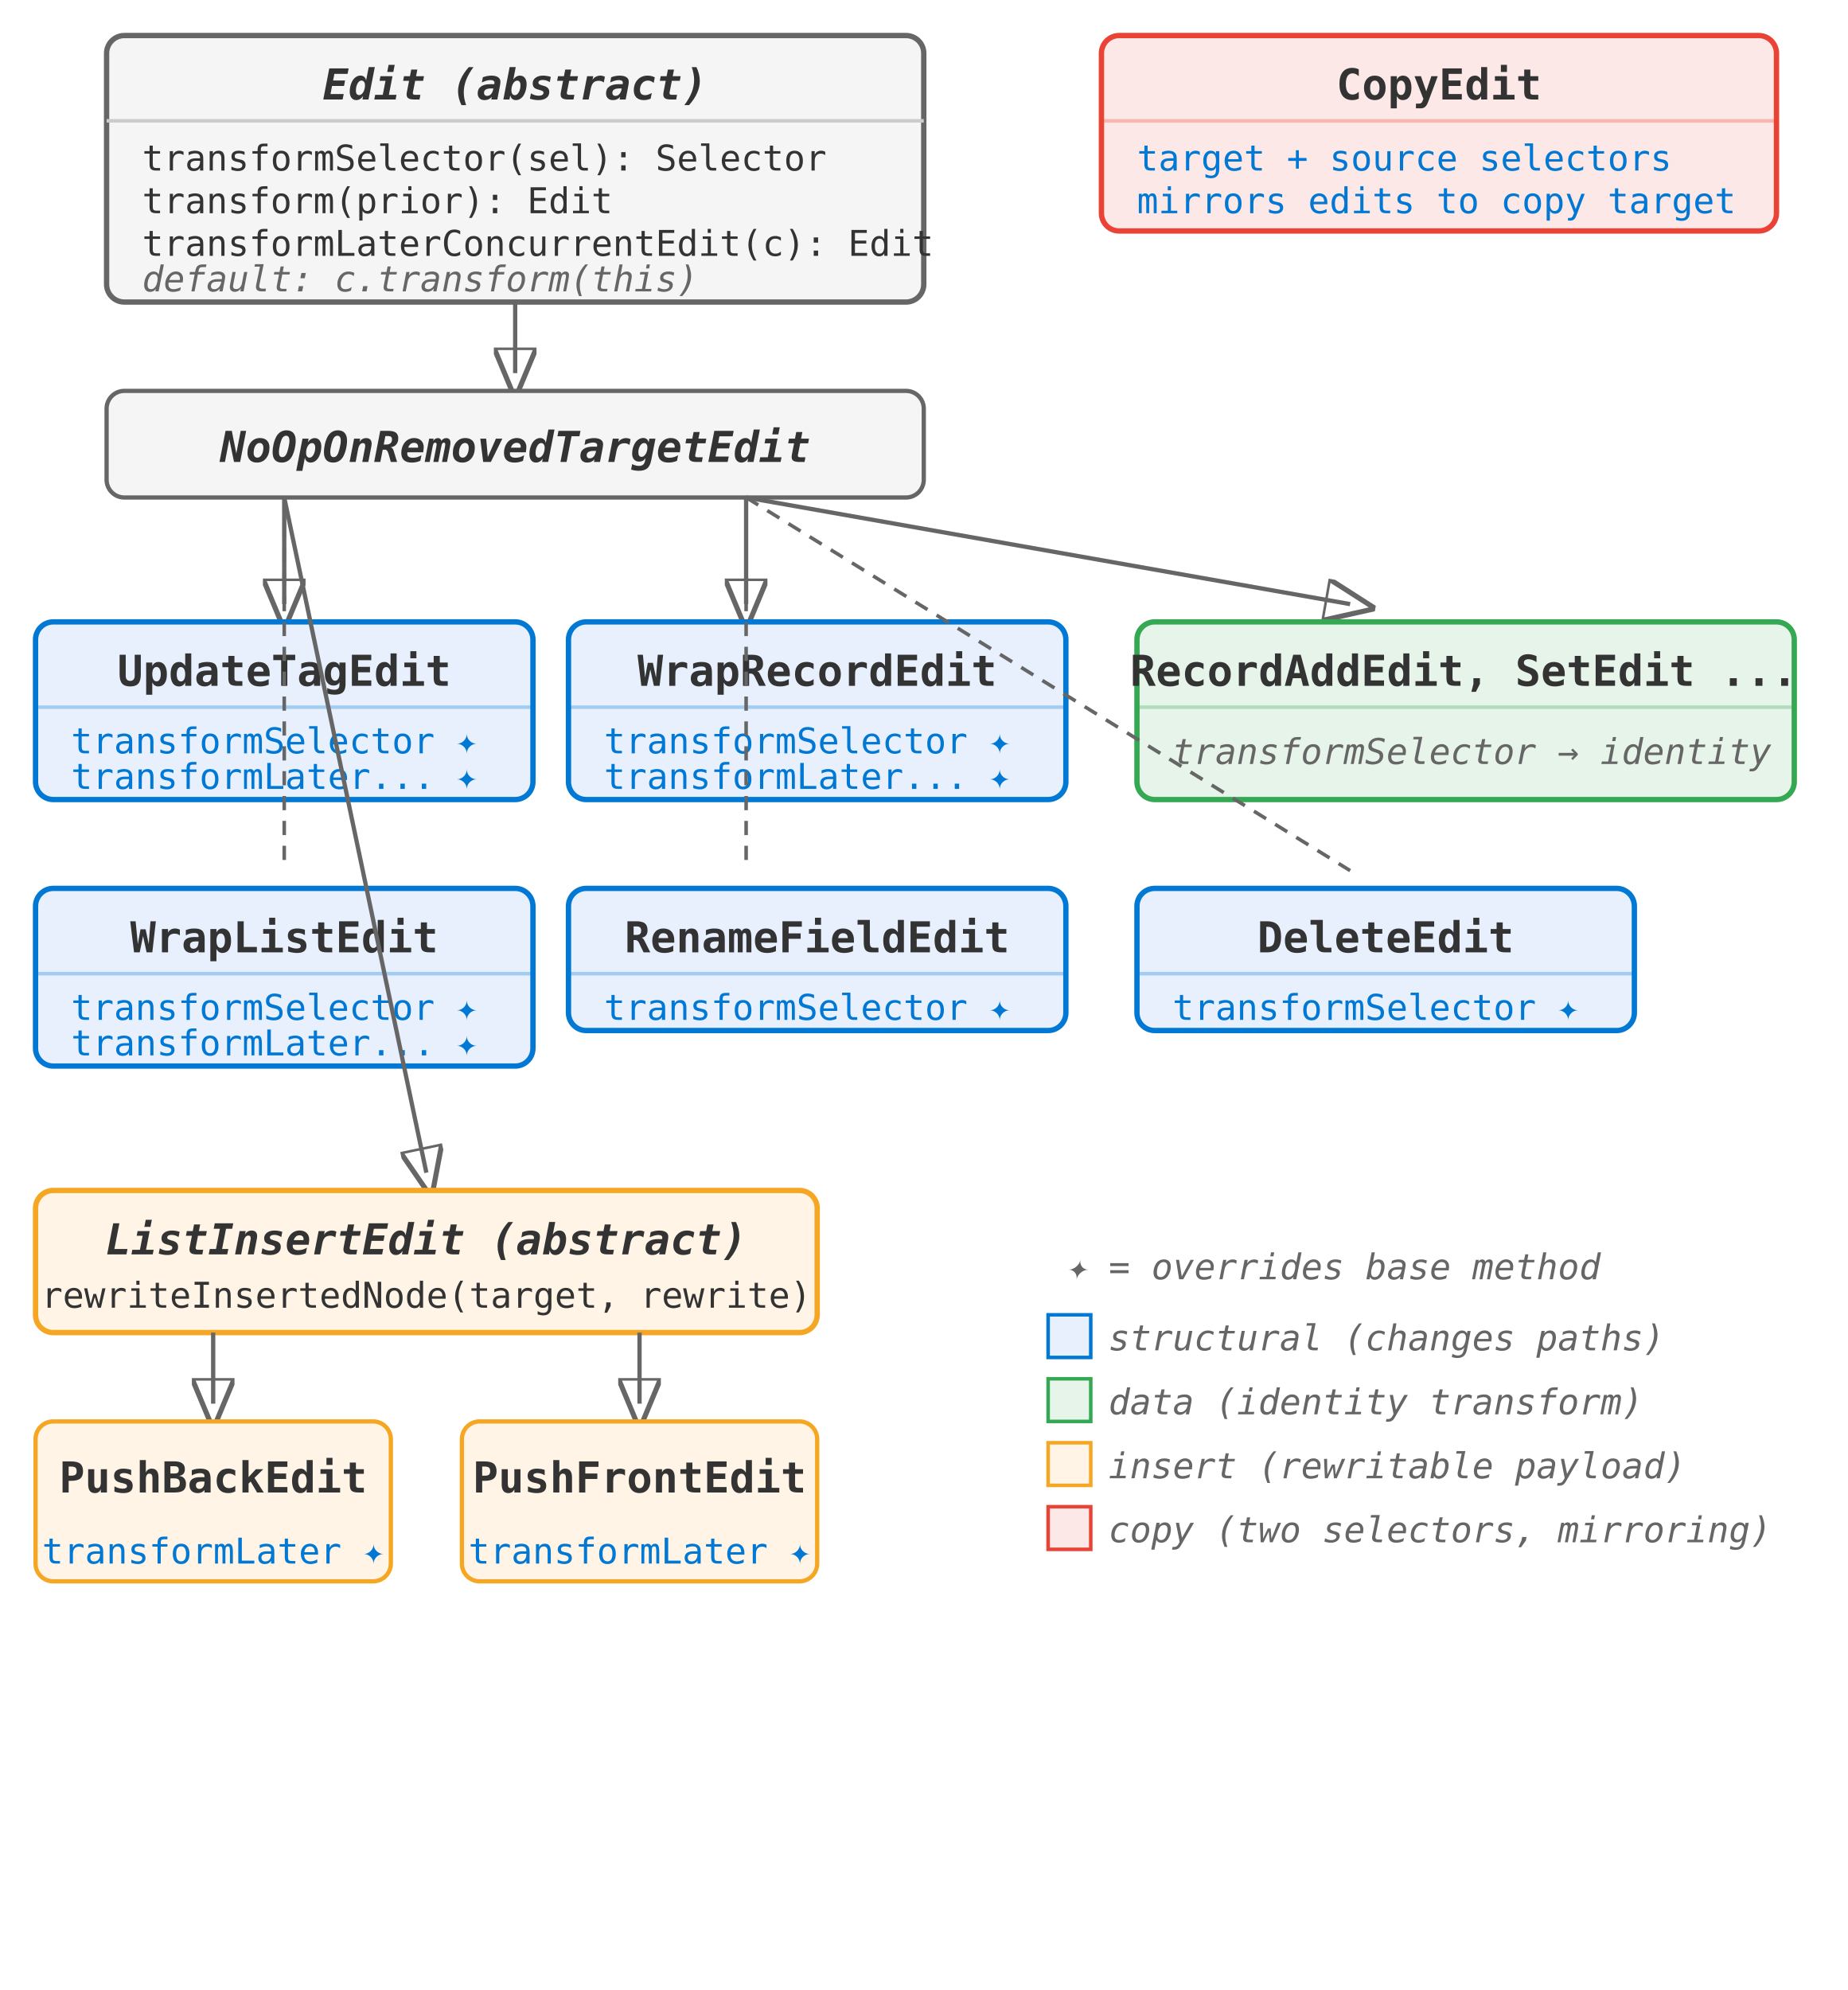
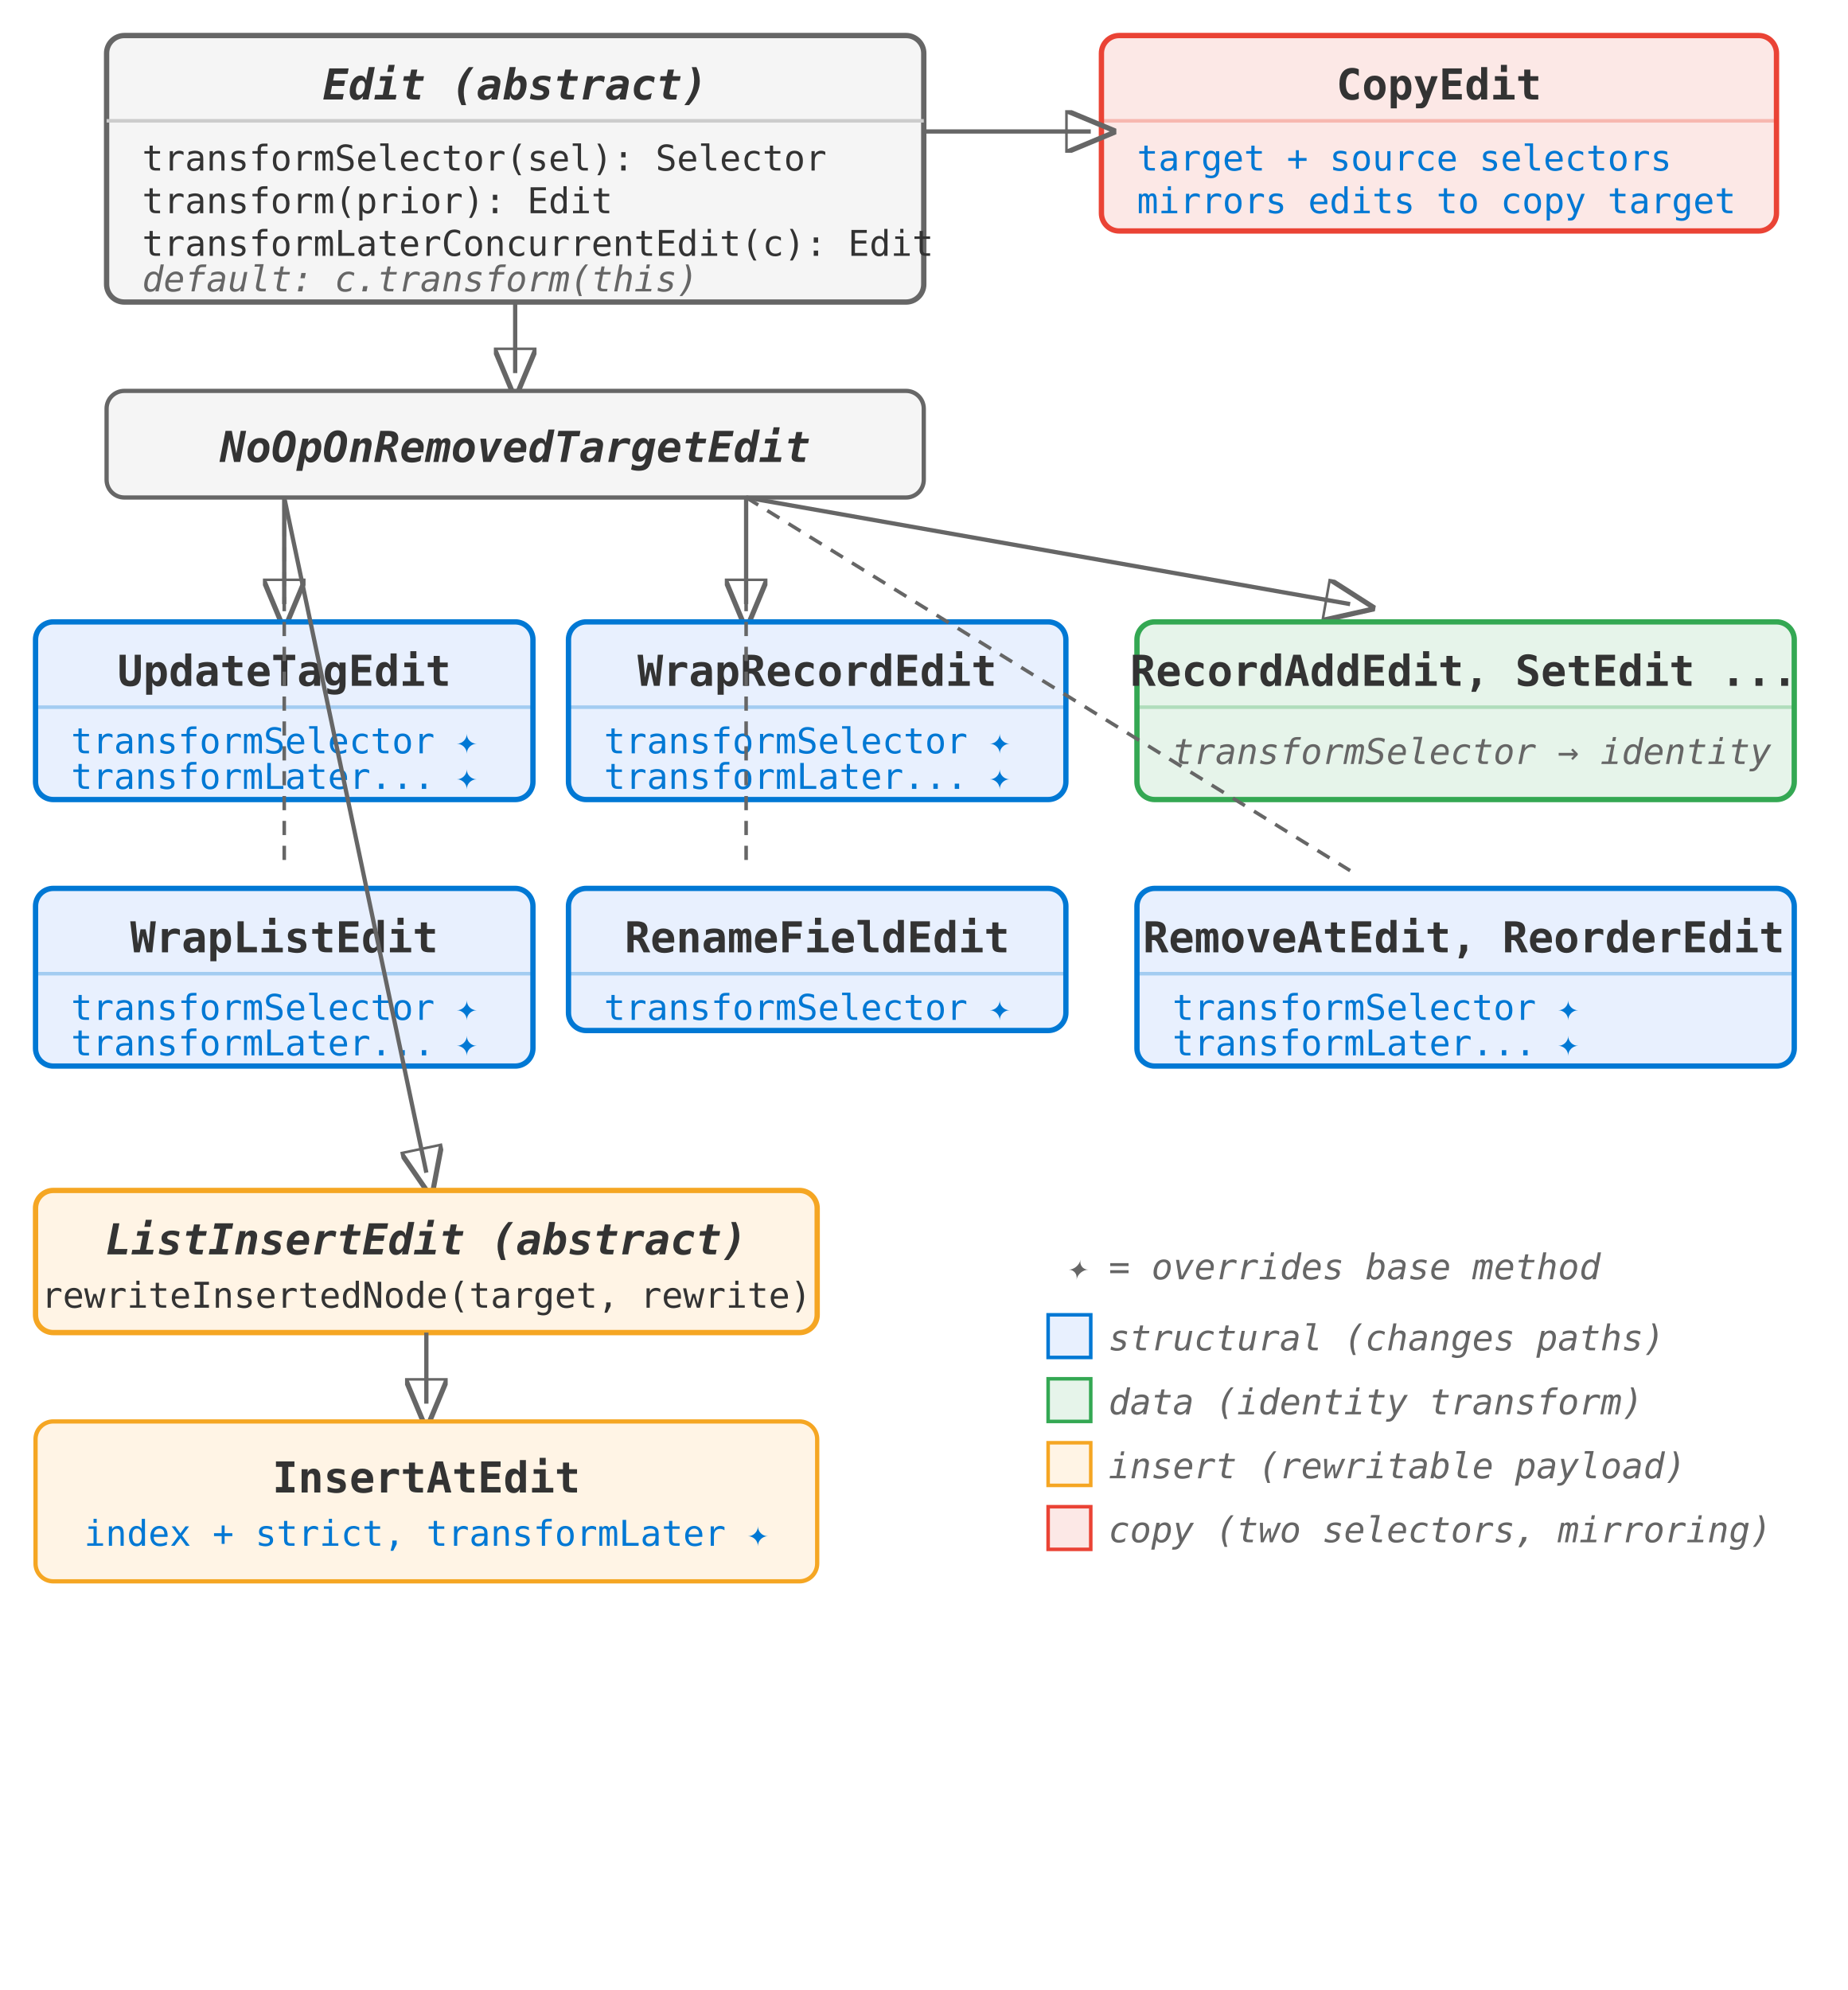
<svg xmlns="http://www.w3.org/2000/svg" width="520" height="560" viewBox="0 0 520 560">
  <style>
    text { font-family: monospace; font-size: 11px; fill: #333; }
    .name { font-size: 12px; font-weight: bold; }
    .abstract { font-style: italic; }
    .method { font-size: 10px; }
    .override { font-size: 10px; fill: #0078d4; }
    .note { font-size: 10px; fill: #666; font-style: italic; }
  </style>
  <defs>
    <marker id="tri" markerWidth="12" markerHeight="10" refX="6" refY="5" orient="auto">
      <polygon points="0 0, 12 5, 0 10" fill="none" stroke="#666" stroke-width="1.2" />
    </marker>
  </defs>
  <rect x="30" y="10" width="230" height="75" rx="5" fill="#f5f5f5" stroke="#666" stroke-width="1.5" />
  <text x="145" y="28" class="name abstract" text-anchor="middle">Edit (abstract)</text>
  <line x1="30" y1="34" x2="260" y2="34" stroke="#ccc" />
  <text x="40" y="48" class="method">transformSelector(sel): Selector</text>
  <text x="40" y="60" class="method">transform(prior): Edit</text>
  <text x="40" y="72" class="method">transformLaterConcurrentEdit(c): Edit</text>
  <text x="40" y="82" class="note">  default: c.transform(this)</text>
  <rect x="310" y="10" width="190" height="55" rx="5" fill="#fce8e6" stroke="#ea4335" stroke-width="1.5" />
  <text x="405" y="28" class="name" text-anchor="middle" fill="#ea4335">CopyEdit</text>
  <line x1="310" y1="34" x2="500" y2="34" stroke="#ea4335" stroke-opacity="0.3" />
  <text x="320" y="48" class="override">target + source selectors</text>
  <text x="320" y="60" class="override">mirrors edits to copy target</text>
+   <line x1="260" y1="37" x2="307" y2="37" stroke="#666" stroke-width="1.2" marker-end="url(#tri)" />
  <line x1="145" y1="85" x2="145" y2="105" stroke="#666" stroke-width="1.2" marker-end="url(#tri)" />
  <rect x="30" y="110" width="230" height="30" rx="5" fill="#f5f5f5" stroke="#666" stroke-width="1.2" />
  <text x="145" y="130" class="name abstract" text-anchor="middle">NoOpOnRemovedTargetEdit</text>
  <line x1="80" y1="140" x2="80" y2="170" stroke="#666" stroke-width="1.2" marker-end="url(#tri)" />
  <line x1="210" y1="140" x2="210" y2="170" stroke="#666" stroke-width="1.2" marker-end="url(#tri)" />
  <line x1="210" y1="140" x2="380" y2="170" stroke="#666" stroke-width="1.2" marker-end="url(#tri)" />
  <rect x="10" y="175" width="140" height="50" rx="5" fill="#e8f0fe" stroke="#0078d4" stroke-width="1.5" />
  <text x="80" y="193" class="name" text-anchor="middle" fill="#0078d4">UpdateTagEdit</text>
  <line x1="10" y1="199" x2="150" y2="199" stroke="#0078d4" stroke-opacity="0.3" />
  <text x="20" y="212" class="override">transformSelector ✦</text>
  <text x="20" y="222" class="override">transformLater... ✦</text>
  <rect x="160" y="175" width="140" height="50" rx="5" fill="#e8f0fe" stroke="#0078d4" stroke-width="1.5" />
  <text x="230" y="193" class="name" text-anchor="middle" fill="#0078d4">WrapRecordEdit</text>
  <line x1="160" y1="199" x2="300" y2="199" stroke="#0078d4" stroke-opacity="0.3" />
  <text x="170" y="212" class="override">transformSelector ✦</text>
  <text x="170" y="222" class="override">transformLater... ✦</text>
  <rect x="320" y="175" width="185" height="50" rx="5" fill="#e6f4ea" stroke="#34a853" stroke-width="1.5" />
  <text x="412" y="193" class="name" text-anchor="middle" fill="#34a853">RecordAddEdit, SetEdit ...</text>
  <line x1="320" y1="199" x2="505" y2="199" stroke="#34a853" stroke-opacity="0.3" />
  <text x="330" y="215" class="note">transformSelector → identity</text>
  <line x1="80" y1="140" x2="80" y2="245" stroke="#666" stroke-width="1" stroke-dasharray="4,3" />
  <line x1="210" y1="140" x2="210" y2="245" stroke="#666" stroke-width="1" stroke-dasharray="4,3" />
  <line x1="210" y1="140" x2="380" y2="245" stroke="#666" stroke-width="1" stroke-dasharray="4,3" />
  <rect x="10" y="250" width="140" height="50" rx="5" fill="#e8f0fe" stroke="#0078d4" stroke-width="1.5" />
  <text x="80" y="268" class="name" text-anchor="middle" fill="#0078d4">WrapListEdit</text>
  <line x1="10" y1="274" x2="150" y2="274" stroke="#0078d4" stroke-opacity="0.3" />
  <text x="20" y="287" class="override">transformSelector ✦</text>
  <text x="20" y="297" class="override">transformLater... ✦</text>
  <rect x="160" y="250" width="140" height="40" rx="5" fill="#e8f0fe" stroke="#0078d4" stroke-width="1.5" />
  <text x="230" y="268" class="name" text-anchor="middle" fill="#0078d4">RenameFieldEdit</text>
  <line x1="160" y1="274" x2="300" y2="274" stroke="#0078d4" stroke-opacity="0.3" />
  <text x="170" y="287" class="override">transformSelector ✦</text>
-   <rect x="320" y="250" width="140" height="40" rx="5" fill="#e8f0fe" stroke="#0078d4" stroke-width="1.5" />
-   <text x="390" y="268" class="name" text-anchor="middle" fill="#0078d4">DeleteEdit</text>
-   <line x1="320" y1="274" x2="460" y2="274" stroke="#0078d4" stroke-opacity="0.3" />
+   <rect x="320" y="250" width="185" height="50" rx="5" fill="#e8f0fe" stroke="#0078d4" stroke-width="1.5" />
+   <text x="412" y="268" class="name" text-anchor="middle" fill="#0078d4">RemoveAtEdit, ReorderEdit</text>
+   <line x1="320" y1="274" x2="505" y2="274" stroke="#0078d4" stroke-opacity="0.3" />
  <text x="330" y="287" class="override">transformSelector ✦</text>
+   <text x="330" y="297" class="override">transformLater... ✦</text>
  <line x1="80" y1="140" x2="120" y2="330" stroke="#666" stroke-width="1.2" marker-end="url(#tri)" />
  <rect x="10" y="335" width="220" height="40" rx="5" fill="#fff4e5" stroke="#f5a623" stroke-width="1.5" />
  <text x="120" y="353" class="name abstract" text-anchor="middle" fill="#f5a623">ListInsertEdit (abstract)</text>
  <text x="120" y="368" class="method" text-anchor="middle">rewriteInsertedNode(target, rewrite)</text>
-   <line x1="60" y1="375" x2="60" y2="395" stroke="#666" stroke-width="1.2" marker-end="url(#tri)" />
-   <line x1="180" y1="375" x2="180" y2="395" stroke="#666" stroke-width="1.2" marker-end="url(#tri)" />
-   <rect x="10" y="400" width="100" height="45" rx="5" fill="#fff4e5" stroke="#f5a623" stroke-width="1.2" />
-   <text x="60" y="420" class="name" text-anchor="middle" fill="#f5a623">PushBackEdit</text>
-   <text x="60" y="440" class="override" text-anchor="middle">transformLater ✦</text>
-   <rect x="130" y="400" width="100" height="45" rx="5" fill="#fff4e5" stroke="#f5a623" stroke-width="1.2" />
-   <text x="180" y="420" class="name" text-anchor="middle" fill="#f5a623">PushFrontEdit</text>
-   <text x="180" y="440" class="override" text-anchor="middle">transformLater ✦</text>
+   <line x1="120" y1="375" x2="120" y2="395" stroke="#666" stroke-width="1.2" marker-end="url(#tri)" />
+   <rect x="10" y="400" width="220" height="45" rx="5" fill="#fff4e5" stroke="#f5a623" stroke-width="1.2" />
+   <text x="120" y="420" class="name" text-anchor="middle" fill="#f5a623">InsertAtEdit</text>
+   <text x="120" y="435" class="override" text-anchor="middle">index + strict, transformLater ✦</text>
  <text x="300" y="360" class="note">✦ = overrides base method</text>
  <rect x="295" y="370" width="12" height="12" fill="#e8f0fe" stroke="#0078d4" />
  <text x="312" y="380" class="note">structural (changes paths)</text>
  <rect x="295" y="388" width="12" height="12" fill="#e6f4ea" stroke="#34a853" />
  <text x="312" y="398" class="note">data (identity transform)</text>
  <rect x="295" y="406" width="12" height="12" fill="#fff4e5" stroke="#f5a623" />
  <text x="312" y="416" class="note">insert (rewritable payload)</text>
  <rect x="295" y="424" width="12" height="12" fill="#fce8e6" stroke="#ea4335" />
  <text x="312" y="434" class="note">copy (two selectors, mirroring)</text>
</svg>
